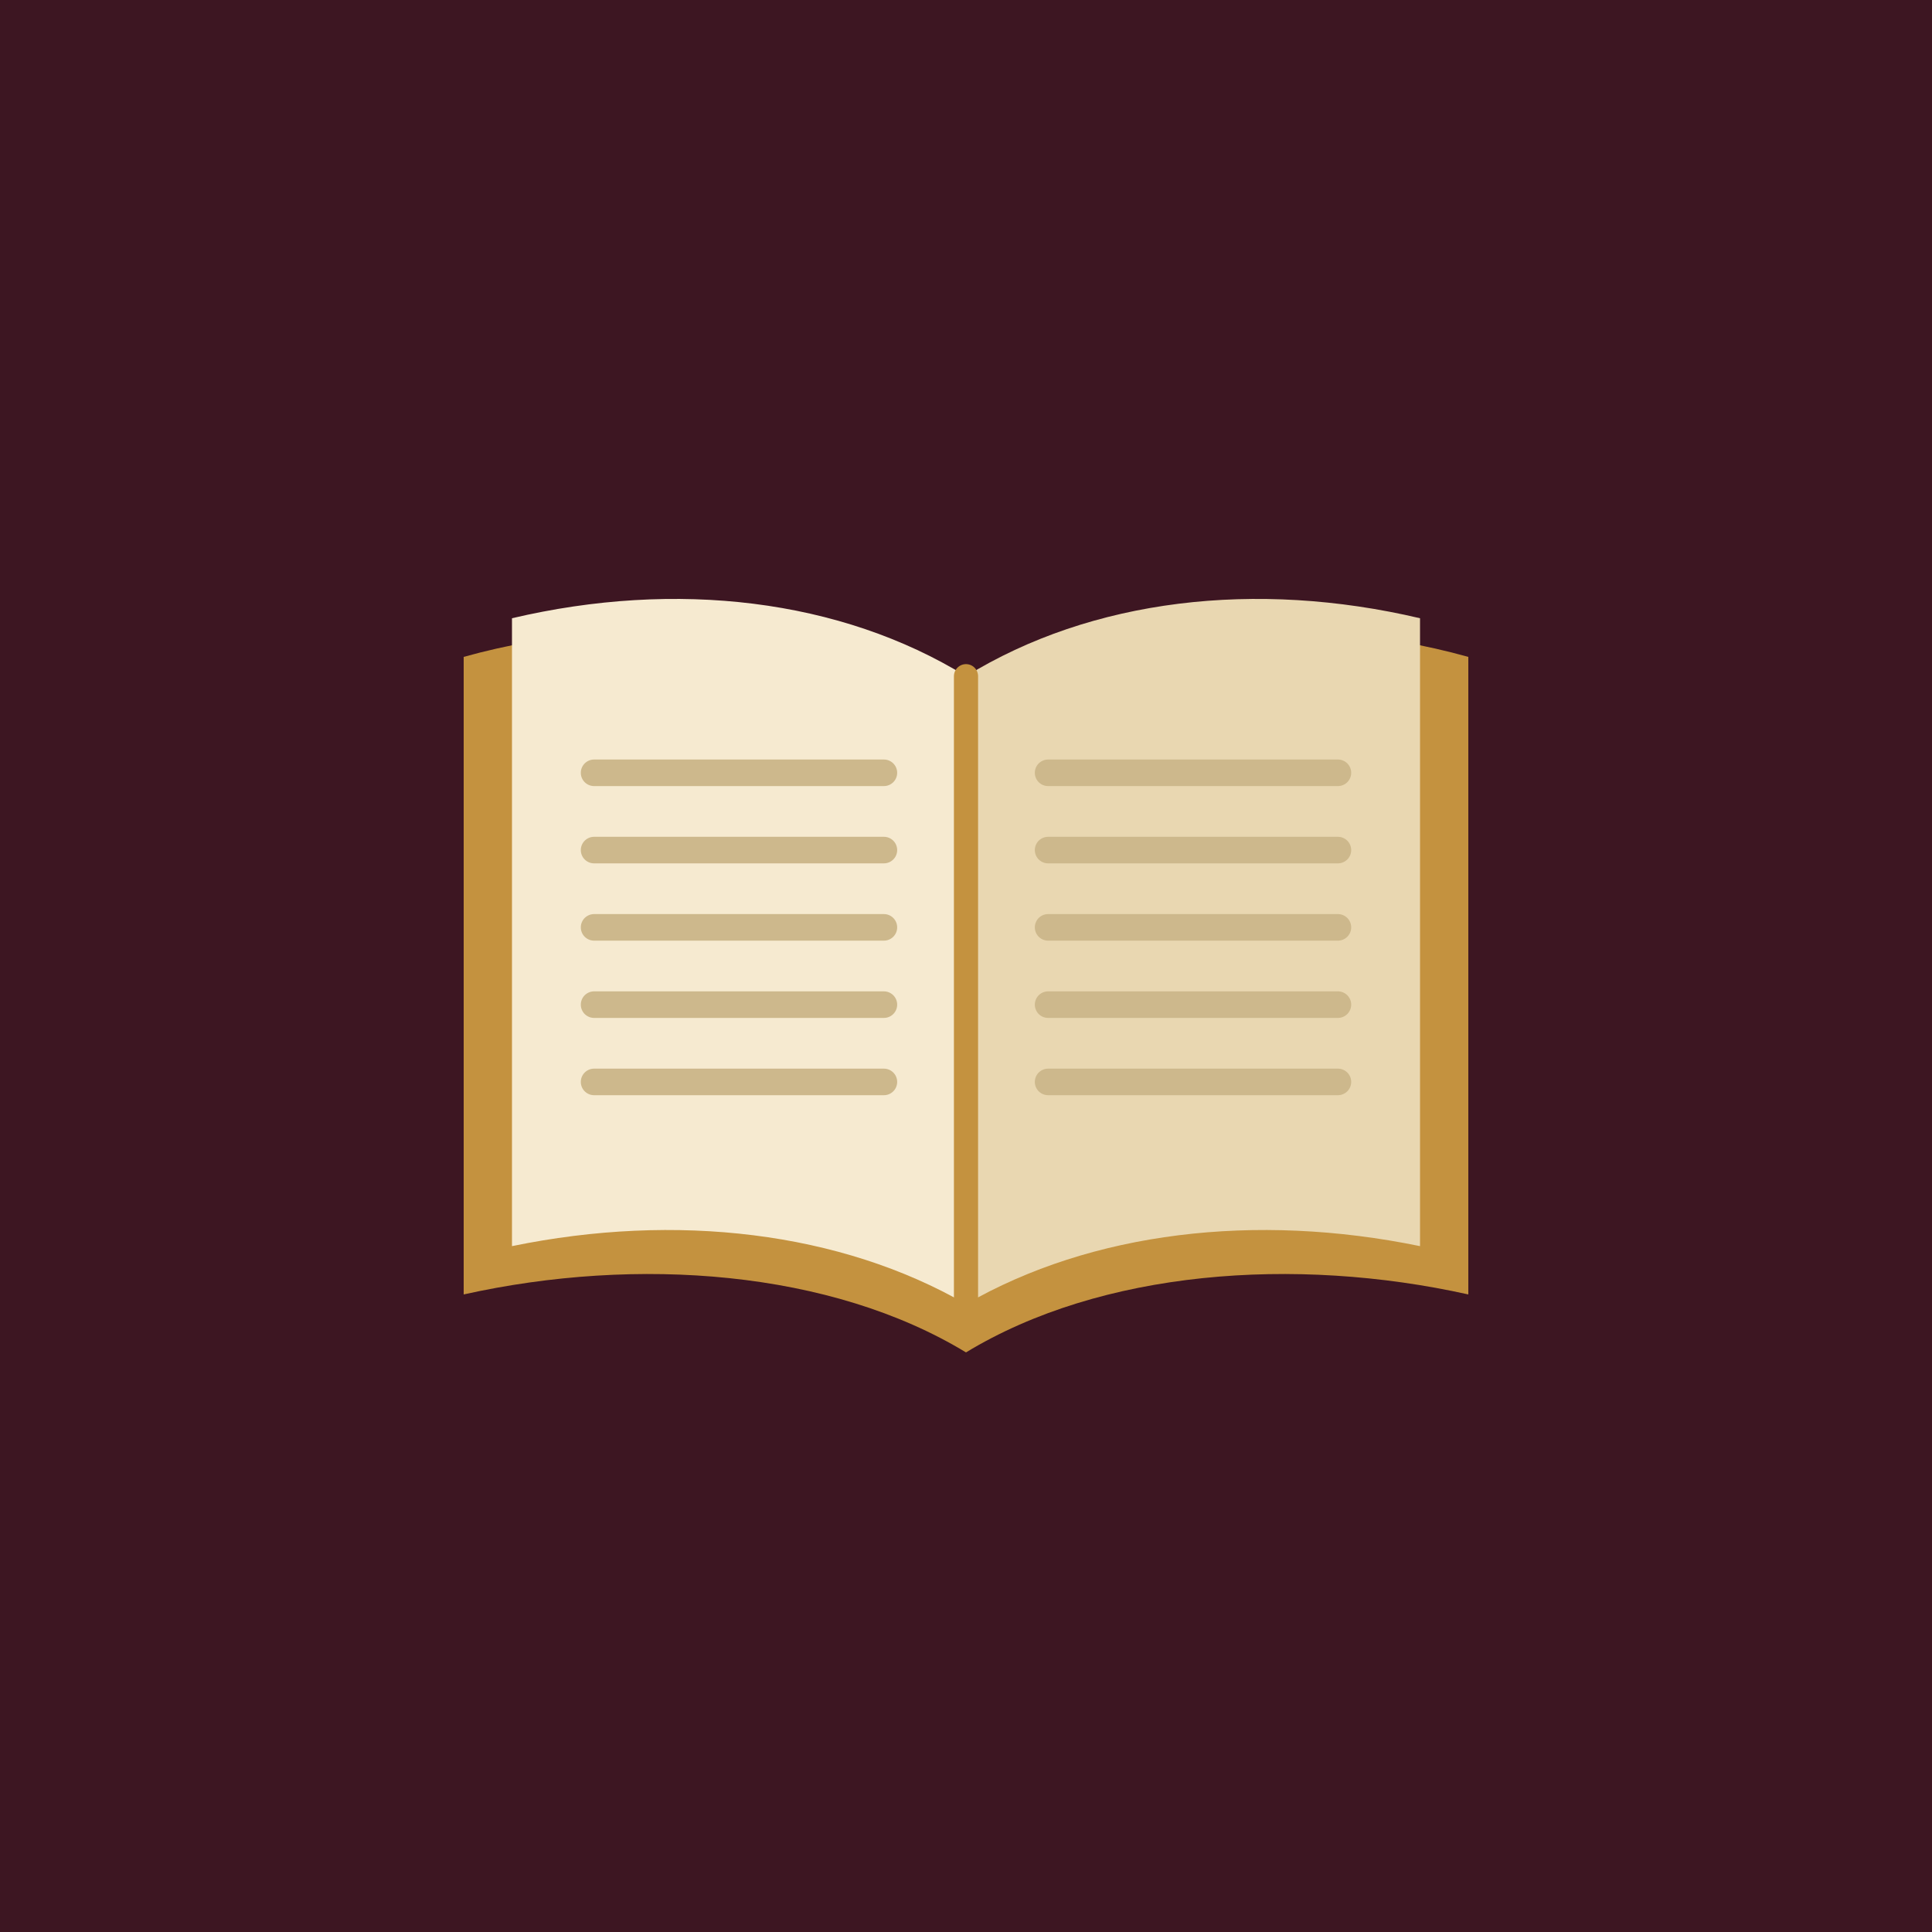
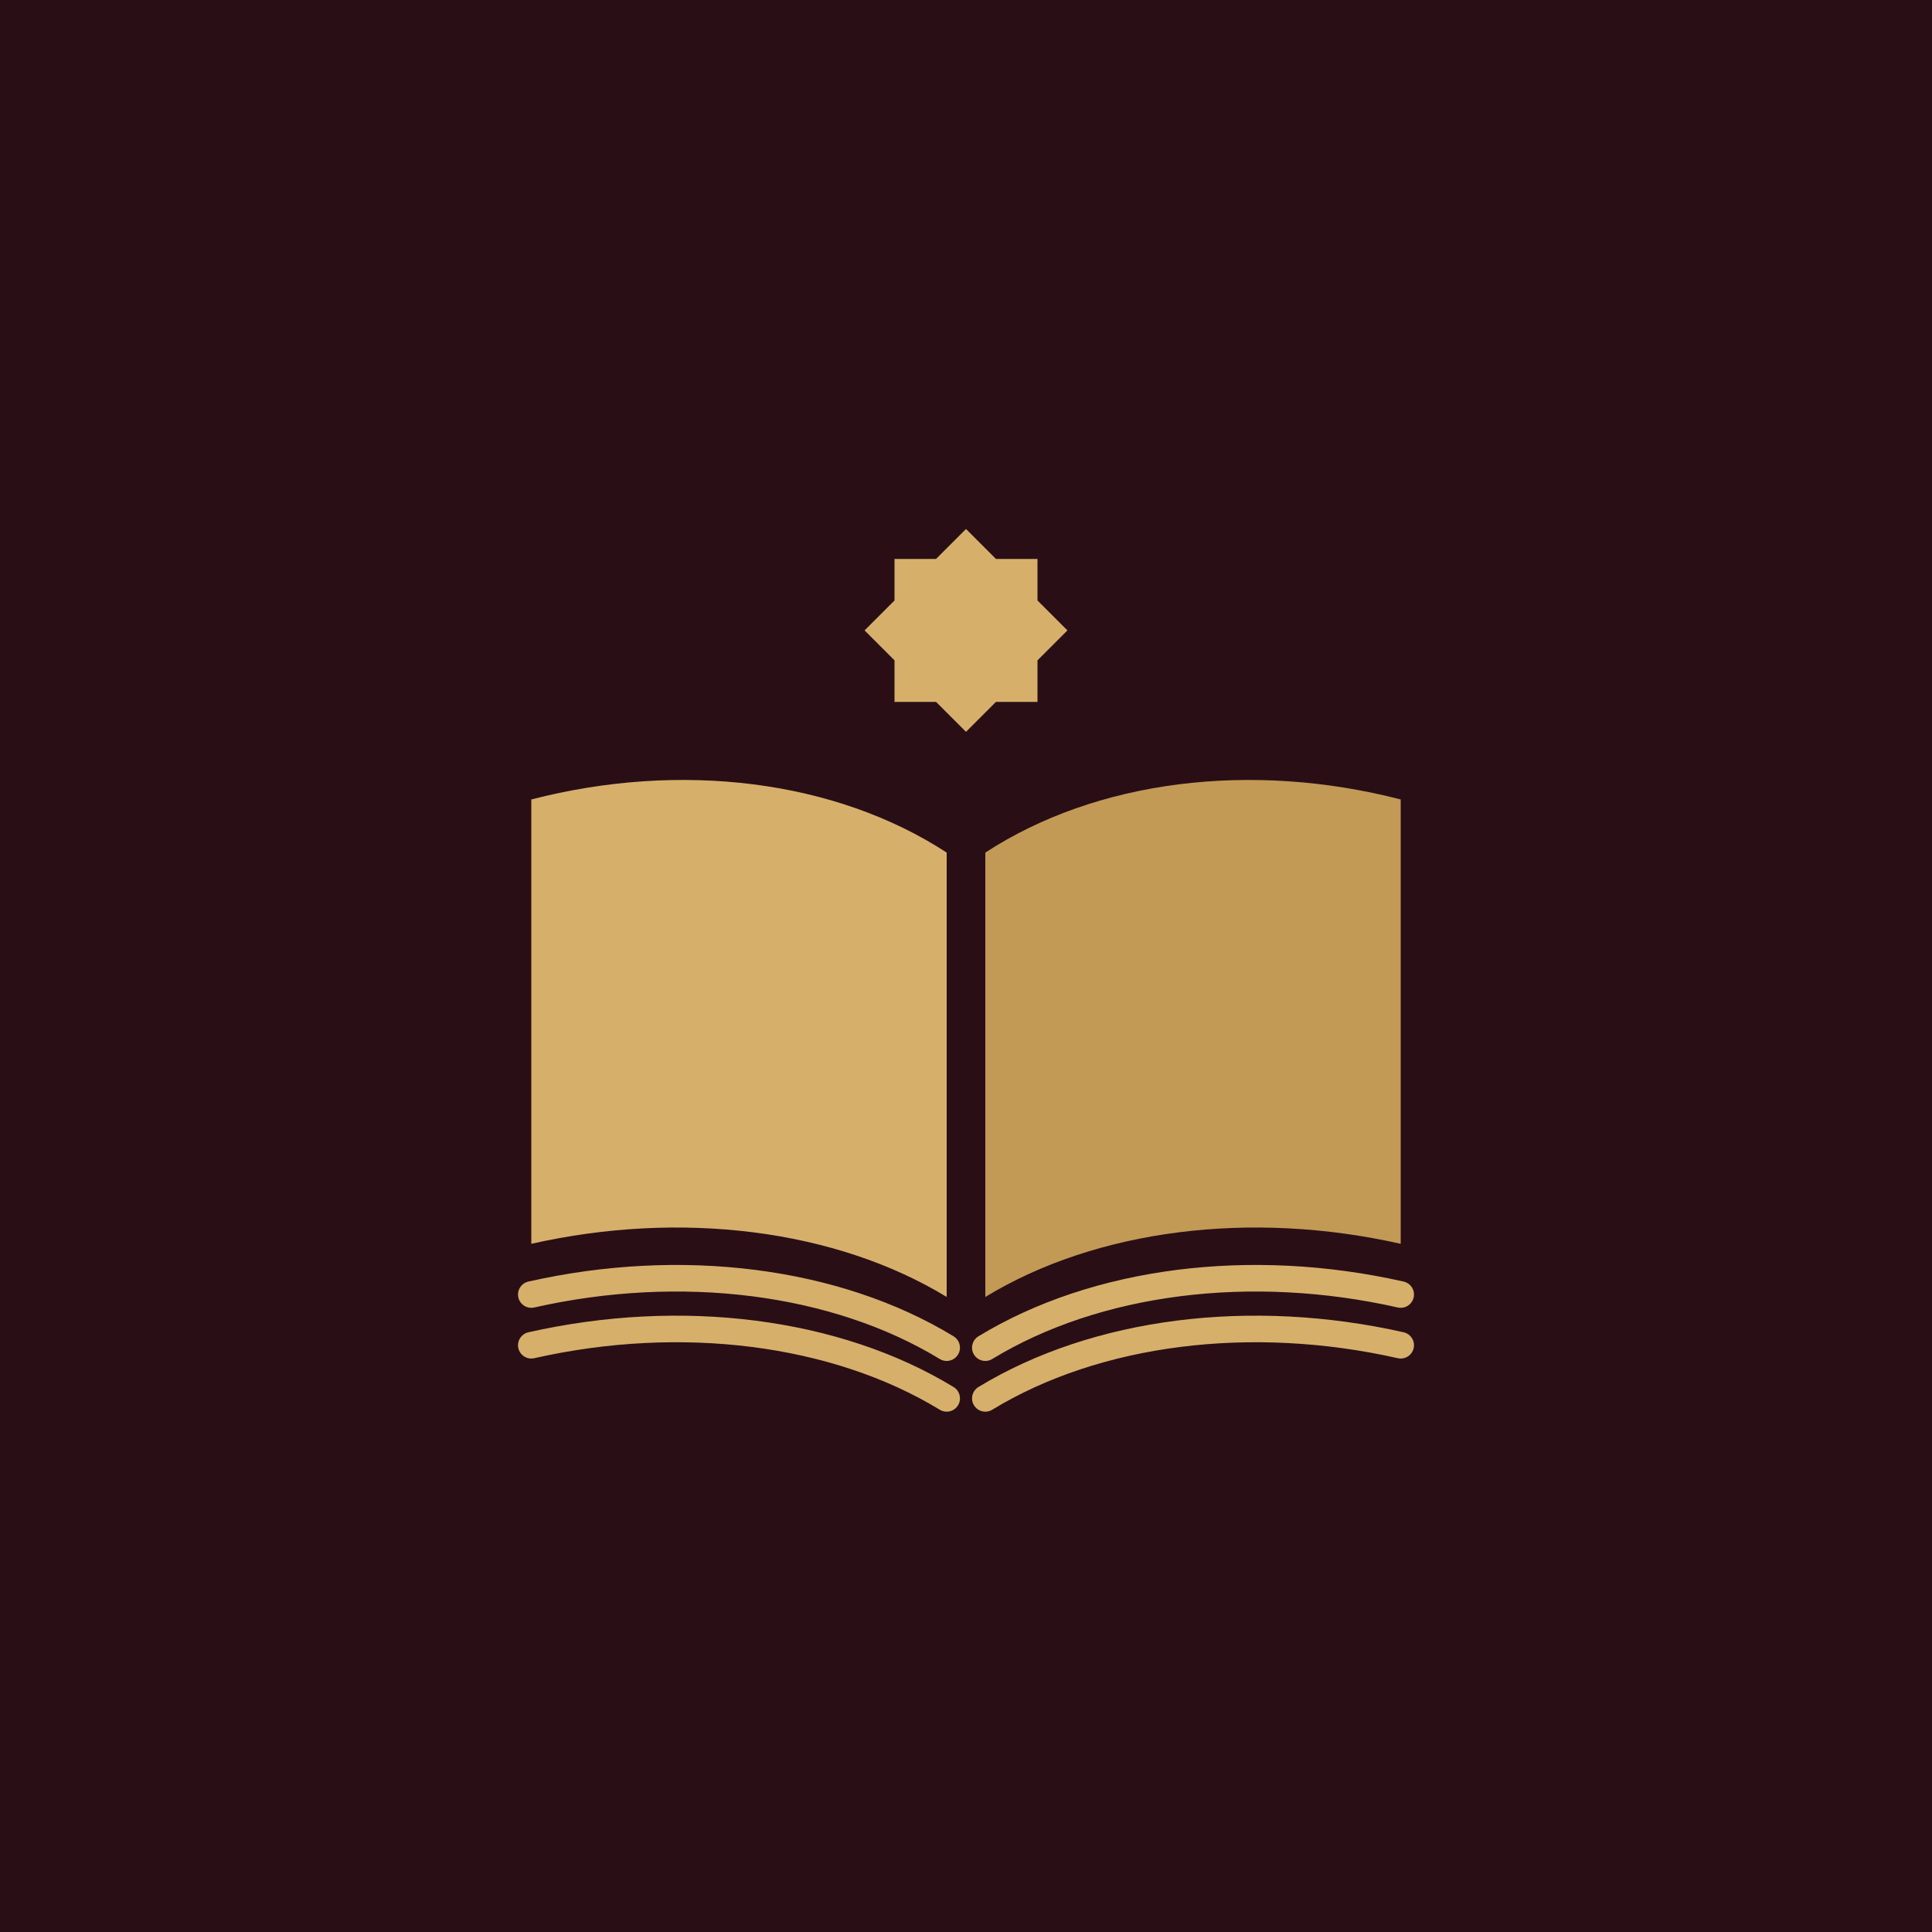
<svg xmlns="http://www.w3.org/2000/svg" width="1080" height="1080" viewBox="0 0 1080 1080">
-   <rect width="1080" height="1080" fill="#3d1622" />
-   <g transform="translate(216.0 199.8) scale(27)" fill="none" stroke="#ffffff" stroke-width="1.4" stroke-linecap="round" stroke-linejoin="round">
+   <rect width="1080" height="1080" fill="#2a0e16" />
+   <g transform="translate(216.0 230.9) scale(27)" fill="none" stroke="#ffffff" stroke-width="1.4" stroke-linecap="round" stroke-linejoin="round">
    <g stroke="none">
-       <path d="M12 7.2C9.2 5.6 5.2 5.2 1.6 6.2V19.4C5.2 18.6 9.2 18.9 12 20.6C14.8 18.9 18.8 18.6 22.4 19.4V6.2C18.8 5.2 14.8 5.6 12 7.2Z" fill="#c4923f" />
-       <path d="M12 6.6C9.4 5 6 4.6 2.6 5.4V18.4C6 17.7 9.4 18.1 12 19.6Z" fill="#f6ead0" />
-       <path d="M12 6.6C14.6 5 18 4.6 21.4 5.4V18.4C18 17.7 14.6 18.1 12 19.6Z" fill="#e9d7b1" />
+       <path d="M11.6 9.1C9.3 7.6 6.1 7.2 3 8V17.2C6.1 16.5 9.3 16.9 11.6 18.3Z" fill="#d6b06a" />
+       <path d="M12.4 9.1C14.7 7.6 17.9 7.2 21 8V17.2C17.9 16.5 14.7 16.9 12.4 18.3Z" fill="#c29a55" />
+       <path d="M12.00 2.40L12.62 3.02L13.48 3.02L13.48 3.88L14.10 4.50L13.48 5.12L13.48 5.98L12.62 5.98L12.00 6.60L11.38 5.98L10.52 5.98L10.52 5.12L9.90 4.50L10.52 3.88L10.52 3.02L11.38 3.02Z" fill="#d6b06a" />
    </g>
-     <g stroke-linecap="round">
-       <path d="M4.3 8.6H10.3" stroke="#cdb88c" stroke-width="0.55" />
-       <path d="M4.3 10.2H10.3" stroke="#cdb88c" stroke-width="0.55" />
-       <path d="M4.3 11.8H10.3" stroke="#cdb88c" stroke-width="0.55" />
-       <path d="M4.3 13.4H10.3" stroke="#cdb88c" stroke-width="0.55" />
-       <path d="M4.3 15H10.3" stroke="#cdb88c" stroke-width="0.55" />
-       <path d="M13.7 8.6H19.7" stroke="#cdb88c" stroke-width="0.55" />
-       <path d="M13.7 10.2H19.7" stroke="#cdb88c" stroke-width="0.55" />
-       <path d="M13.7 11.8H19.7" stroke="#cdb88c" stroke-width="0.55" />
-       <path d="M13.7 13.4H19.7" stroke="#cdb88c" stroke-width="0.55" />
-       <path d="M13.7 15H19.7" stroke="#cdb88c" stroke-width="0.55" />
+     <g stroke="#d6b06a" stroke-width="0.55">
+       <path d="M3 18.25C6.1 17.55 9.3 17.95 11.6 19.35M12.4 19.35C14.7 17.95 17.9 17.55 21 18.25" />
+       <path d="M3 19.3C6.1 18.6 9.3 19 11.6 20.4M12.4 20.4C14.7 19 17.9 18.6 21 19.3" />
    </g>
-     <path d="M12 6.6V19.6" stroke="#c4923f" stroke-width="0.5" />
  </g>
</svg>
